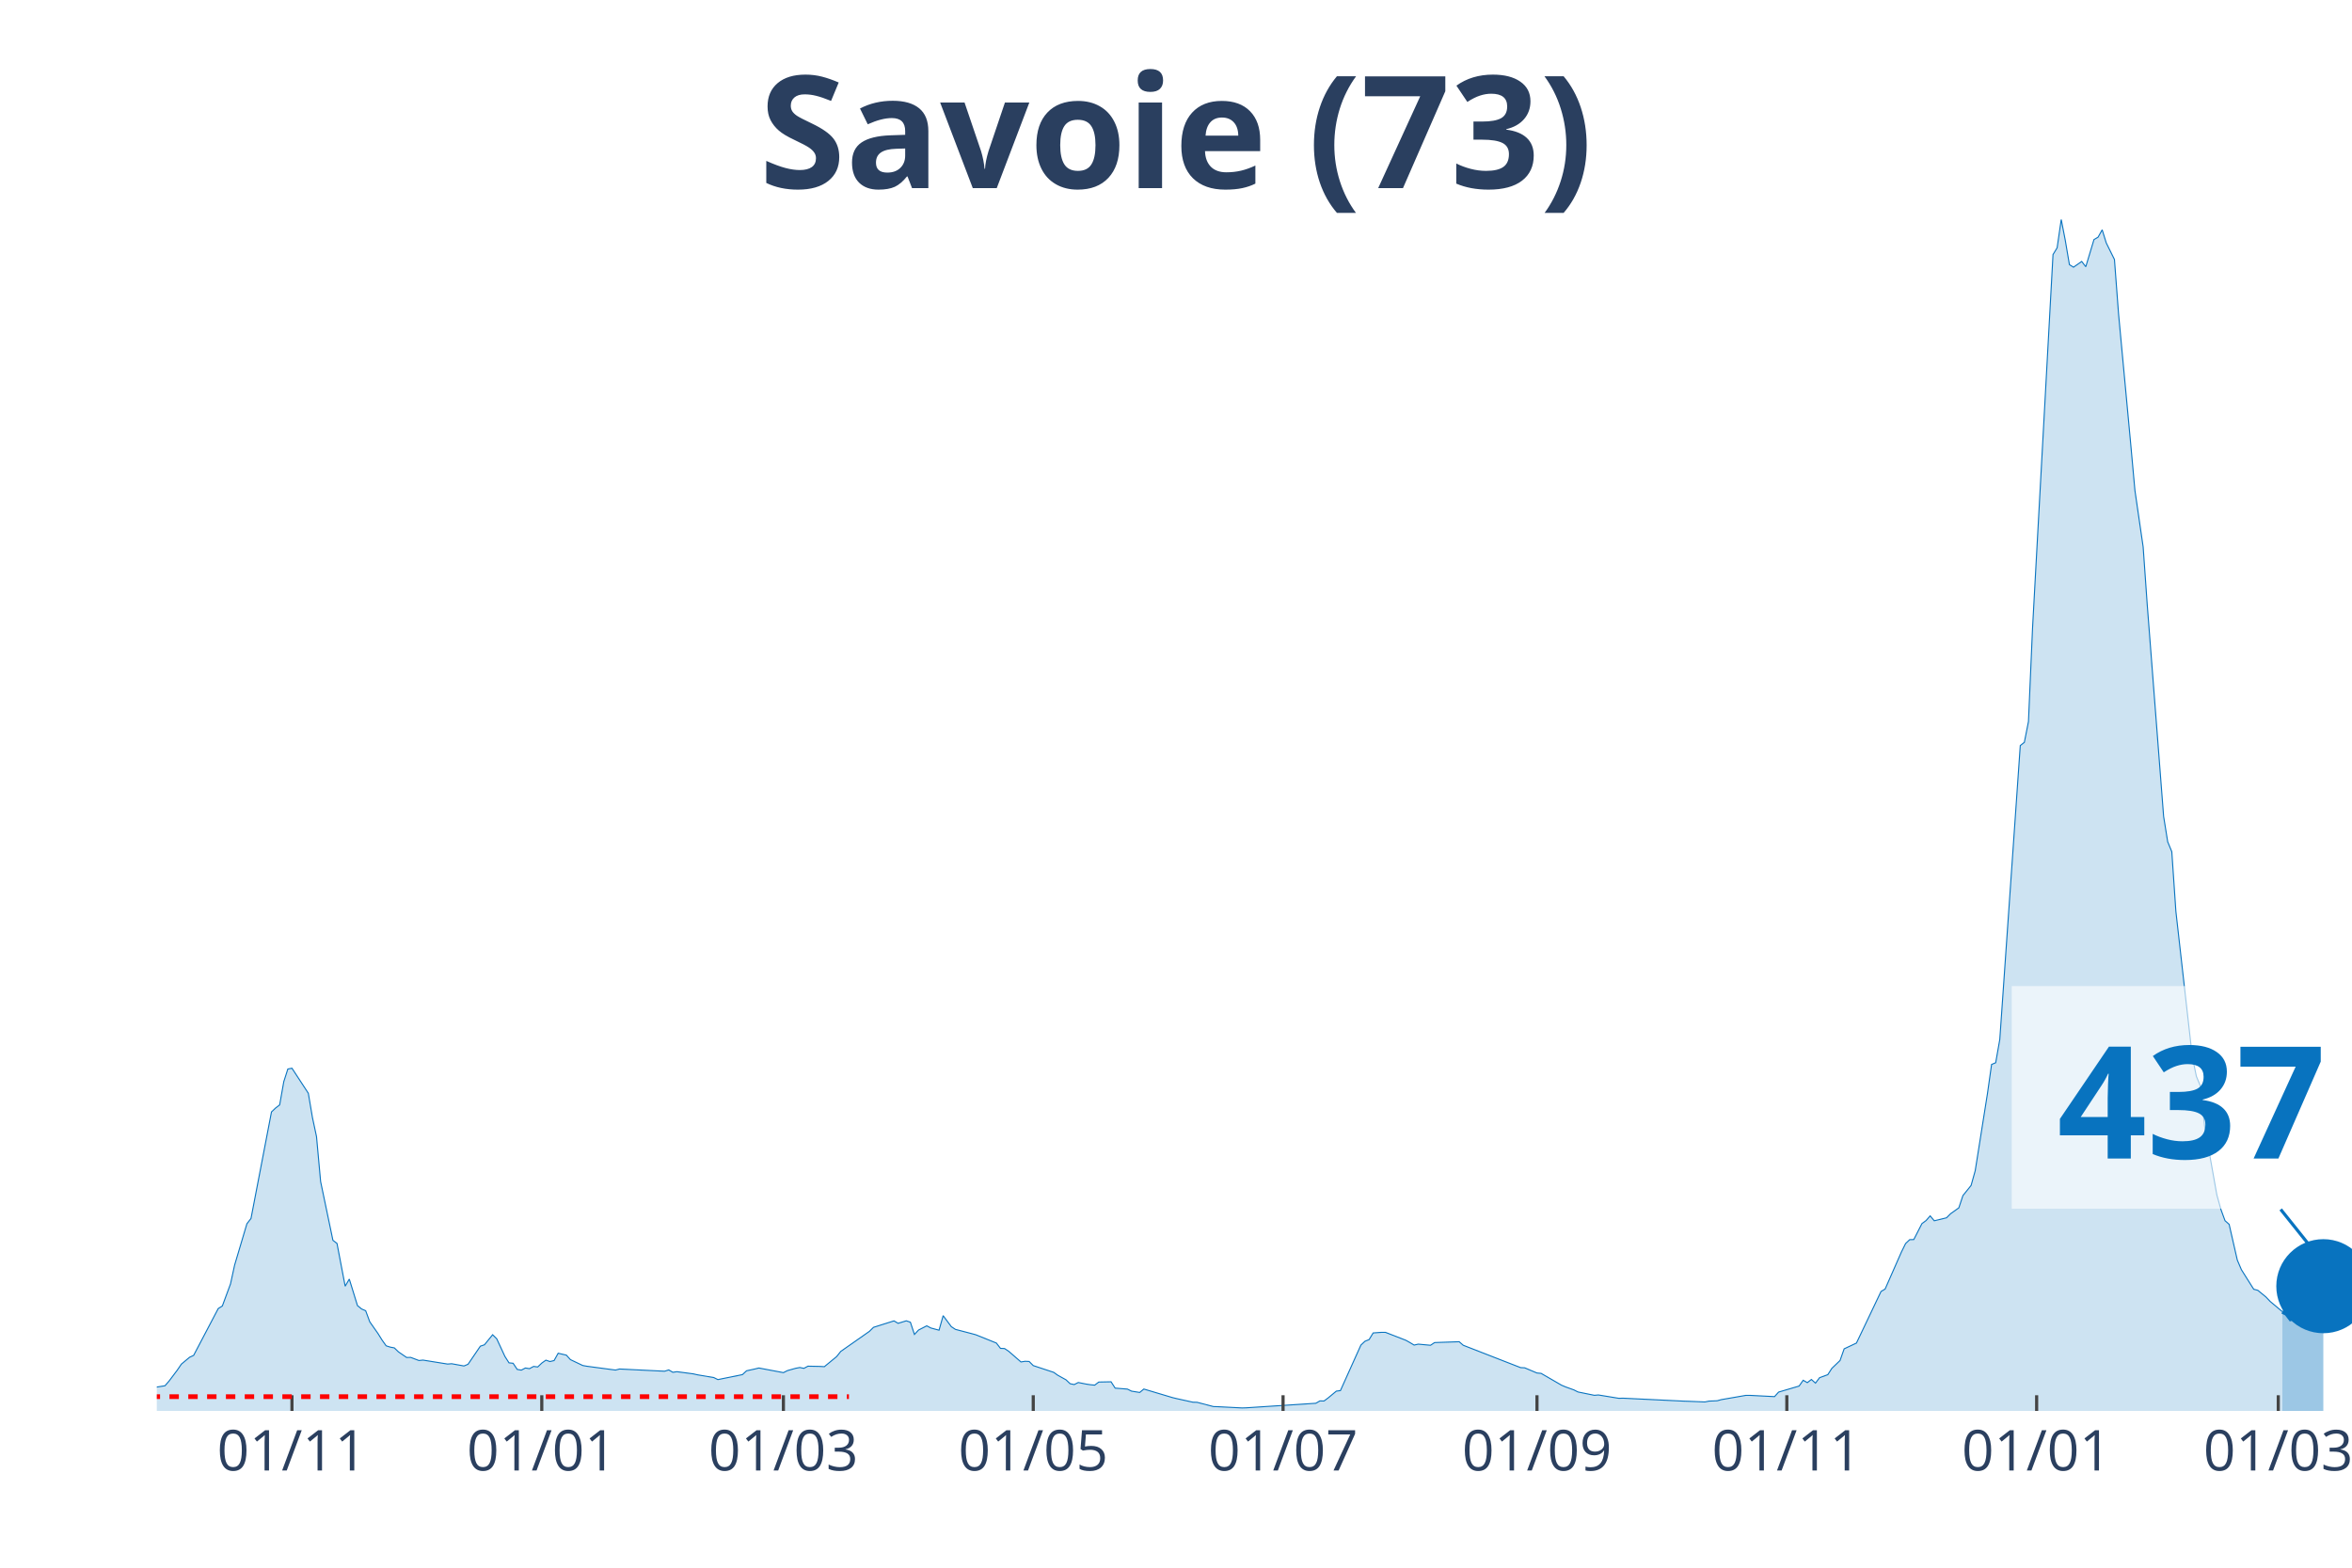
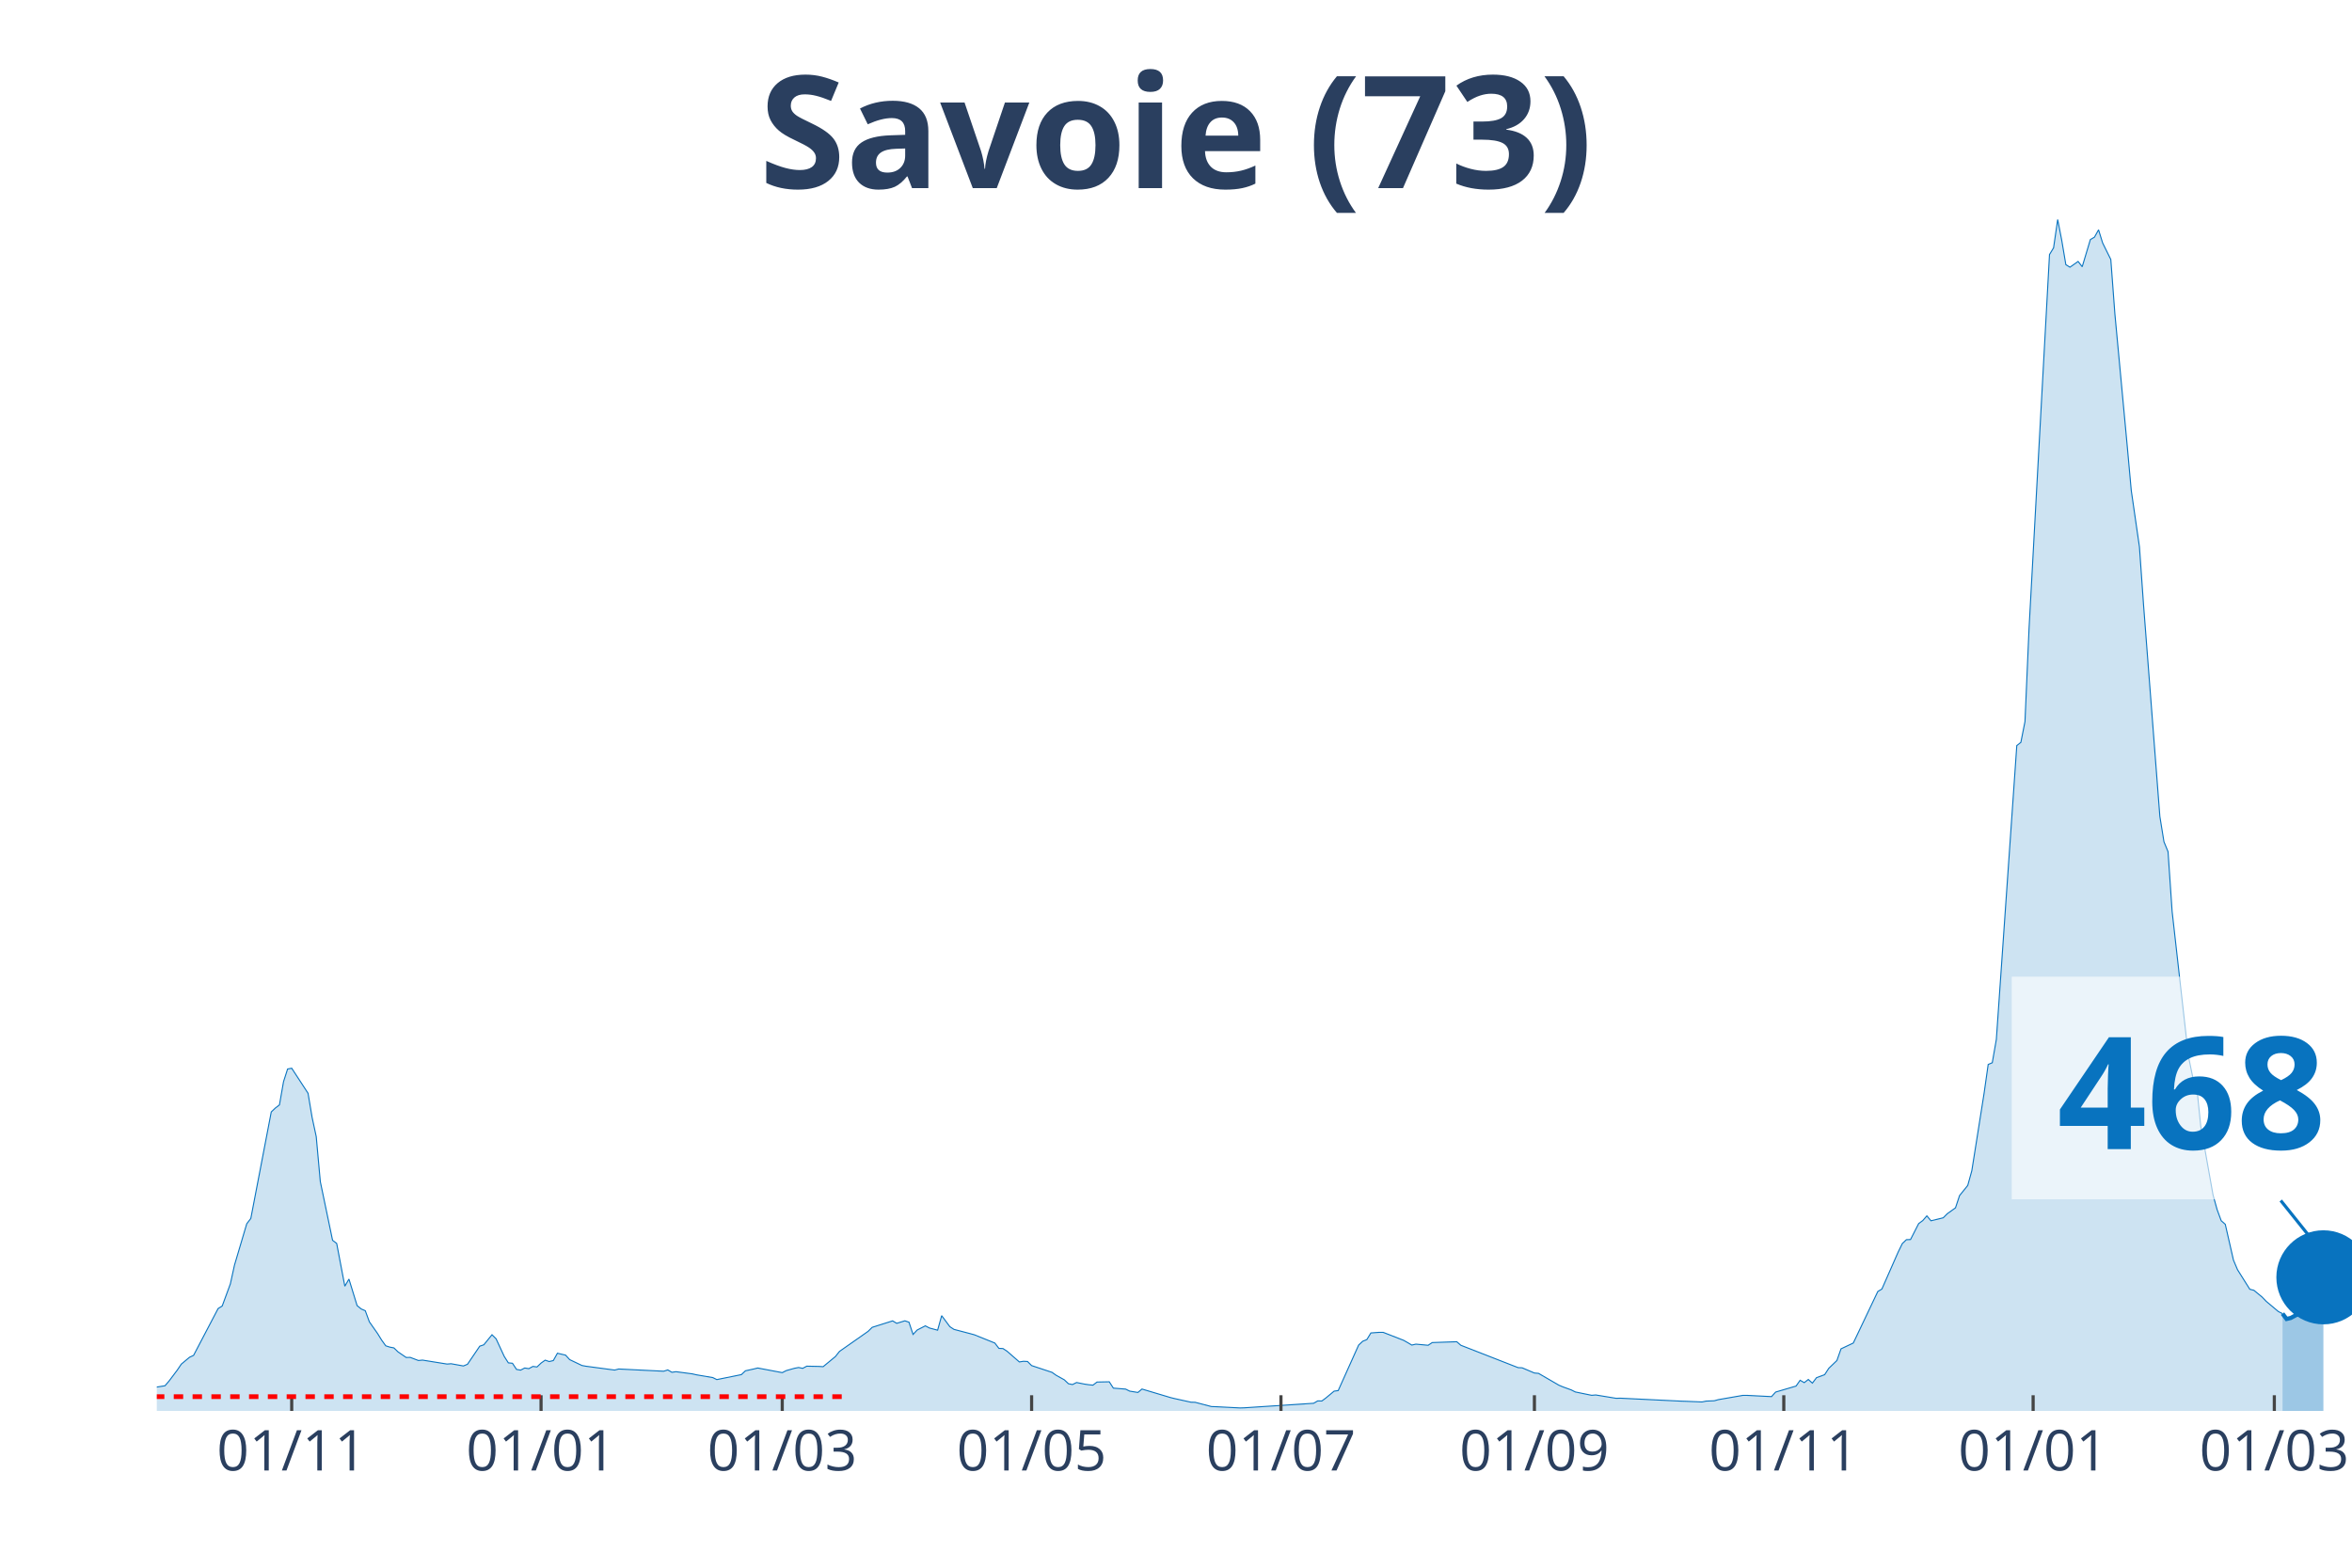
<svg xmlns="http://www.w3.org/2000/svg" class="main-svg" width="1125" height="750" style="" viewBox="0 0 750 500">
  <rect x="0" y="0" width="750" height="500" style="fill: rgb(0, 0, 0); fill-opacity: 0;" />
-   <defs id="defs-016d54">
+   <defs id="defs-fe0fa3">
    <g class="clips">
-       <clipPath id="clip016d54xyplot" class="plotclip">
+       <clipPath id="clipfe0fa3xyplot" class="plotclip">
        <rect width="700" height="380" />
      </clipPath>
-       <clipPath class="axesclip" id="clip016d54x">
+       <clipPath class="axesclip" id="clipfe0fa3x">
        <rect x="50" y="0" width="700" height="500" />
      </clipPath>
-       <clipPath class="axesclip" id="clip016d54y">
+       <clipPath class="axesclip" id="clipfe0fa3y">
        <rect x="0" y="70" width="750" height="380" />
      </clipPath>
-       <clipPath class="axesclip" id="clip016d54xy">
+       <clipPath class="axesclip" id="clipfe0fa3xy">
        <rect x="50" y="70" width="700" height="380" />
      </clipPath>
    </g>
    <g class="gradients" />
  </defs>
  <g class="bglayer">
    <rect class="bg" x="50" y="70" width="700" height="380" style="fill: rgb(0, 0, 0); fill-opacity: 0; stroke-width: 0;" />
  </g>
  <g class="layer-below">
    <g class="imagelayer" />
    <g class="shapelayer" />
  </g>
  <g class="cartesianlayer">
    <g class="subplot xy">
      <g class="layer-subplot">
        <g class="shapelayer" />
        <g class="imagelayer" />
      </g>
      <g class="gridlayer">
        <g class="x">
-           <path class="xgrid crisp" transform="translate(93.1,0)" d="M0,70v380" style="stroke: rgb(255, 255, 255); stroke-opacity: 1; stroke-width: 1px;" />
-           <path class="xgrid crisp" transform="translate(172.76,0)" d="M0,70v380" style="stroke: rgb(255, 255, 255); stroke-opacity: 1; stroke-width: 1px;" />
-           <path class="xgrid crisp" transform="translate(249.81,0)" d="M0,70v380" style="stroke: rgb(255, 255, 255); stroke-opacity: 1; stroke-width: 1px;" />
-           <path class="xgrid crisp" transform="translate(329.48,0)" d="M0,70v380" style="stroke: rgb(255, 255, 255); stroke-opacity: 1; stroke-width: 1px;" />
-           <path class="xgrid crisp" transform="translate(409.14,0)" d="M0,70v380" style="stroke: rgb(255, 255, 255); stroke-opacity: 1; stroke-width: 1px;" />
-           <path class="xgrid crisp" transform="translate(490.11,0)" d="M0,70v380" style="stroke: rgb(255, 255, 255); stroke-opacity: 1; stroke-width: 1px;" />
-           <path class="xgrid crisp" transform="translate(569.78,0)" d="M0,70v380" style="stroke: rgb(255, 255, 255); stroke-opacity: 1; stroke-width: 1px;" />
-           <path class="xgrid crisp" transform="translate(649.44,0)" d="M0,70v380" style="stroke: rgb(255, 255, 255); stroke-opacity: 1; stroke-width: 1px;" />
-           <path class="xgrid crisp" transform="translate(726.49,0)" d="M0,70v380" style="stroke: rgb(255, 255, 255); stroke-opacity: 1; stroke-width: 1px;" />
+           <path class="xgrid crisp" transform="translate(93.02,0)" d="M0,70v380" style="stroke: rgb(255, 255, 255); stroke-opacity: 1; stroke-width: 1px;" />
+           <path class="xgrid crisp" transform="translate(172.53,0)" d="M0,70v380" style="stroke: rgb(255, 255, 255); stroke-opacity: 1; stroke-width: 1px;" />
+           <path class="xgrid crisp" transform="translate(249.44,0)" d="M0,70v380" style="stroke: rgb(255, 255, 255); stroke-opacity: 1; stroke-width: 1px;" />
+           <path class="xgrid crisp" transform="translate(328.96,0)" d="M0,70v380" style="stroke: rgb(255, 255, 255); stroke-opacity: 1; stroke-width: 1px;" />
+           <path class="xgrid crisp" transform="translate(408.47,0)" d="M0,70v380" style="stroke: rgb(255, 255, 255); stroke-opacity: 1; stroke-width: 1px;" />
+           <path class="xgrid crisp" transform="translate(489.29,0)" d="M0,70v380" style="stroke: rgb(255, 255, 255); stroke-opacity: 1; stroke-width: 1px;" />
+           <path class="xgrid crisp" transform="translate(568.81,0)" d="M0,70v380" style="stroke: rgb(255, 255, 255); stroke-opacity: 1; stroke-width: 1px;" />
+           <path class="xgrid crisp" transform="translate(648.32,0)" d="M0,70v380" style="stroke: rgb(255, 255, 255); stroke-opacity: 1; stroke-width: 1px;" />
+           <path class="xgrid crisp" transform="translate(725.23,0)" d="M0,70v380" style="stroke: rgb(255, 255, 255); stroke-opacity: 1; stroke-width: 1px;" />
        </g>
        <g class="y" />
      </g>
      <g class="zerolinelayer" />
      <path class="xlines-below" />
      <path class="ylines-below" />
      <g class="overlines-below" />
      <g class="xaxislayer-below" />
      <g class="yaxislayer-below" />
      <g class="overaxes-below" />
-       <g class="plot" transform="translate(50, 70)" clip-path="url('#clip016d54xyplot')">
+       <g class="plot" transform="translate(50, 70)" clip-path="url('#clipfe0fa3xyplot')">
        <g class="scatterlayer mlayer">
-           <g class="trace scatter traceaff82f" style="stroke-miterlimit: 2;">
+           <g class="trace scatter traced134e1" style="stroke-miterlimit: 2;">
            <g class="fills">
              <g>
-                 <path class="js-fill" d="M677.8,380L-177.61,380L-177.61,379.64L-52.24,378.84L-50.93,378.63L-32.65,376.72L-31.34,377.01L-23.51,375.96L-22.2,375.27L-16.98,374.51L-15.67,374.39L-1.31,373.38L0,372.39L2.61,371.97L3.92,370.46L6.53,366.99L7.84,365.07L10.45,362.89L11.75,362.28L19.59,347.35L20.9,346.53L23.51,339.47L24.81,333.5L28.73,320.31L30.04,318.61L36.57,284.64L37.87,283.4L39.18,282.39L40.49,274.99L41.79,270.95L43.1,270.7L48.32,278.69L49.63,286.42L50.93,292.52L52.24,306.86L56.16,325.59L57.46,326.58L60.07,340.22L61.38,337.95L63.99,346.4L65.3,347.48L66.6,348.04L67.91,351.58L70.52,355.3L71.83,357.4L73.13,359.23L74.44,359.65L75.75,359.9L77.05,361.16L79.66,362.95L80.97,362.93L83.58,363.92L84.89,363.79L92.72,365.05L94.03,364.95L97.95,365.66L99.25,365.12L103.17,359.35L104.48,358.91L107.09,355.7L108.4,357L111.01,362.63L112.31,364.67L113.62,364.8L114.93,366.76L116.23,366.99L117.54,366.31L118.84,366.52L120.15,365.81L121.46,365.98L122.76,364.74L124.07,363.81L125.37,364.25L126.68,363.94L127.99,361.6L130.6,362.21L131.9,363.64L135.82,365.51L137.13,365.75L146.27,366.97L147.57,366.63L161.94,367.34L163.25,366.92L164.55,367.68L165.86,367.49L171.08,368.18L172.39,368.48L177.61,369.36L178.92,370.01L186.75,368.42L188.06,367.2L190.67,366.63L191.98,366.31L199.81,367.79L201.12,367.13L203.73,366.4L205.04,366.15L206.34,366.42L207.65,365.73L211.57,365.81L212.87,365.89L216.79,362.66L218.1,361.02L227.24,354.62L228.54,353.34L235.07,351.28L236.38,352.06L238.99,351.26L240.3,351.7L241.6,355.61L242.91,354.2L245.52,352.86L246.83,353.55L249.44,354.25L250.75,349.62L253.36,353.13L254.66,353.99L259.89,355.36L261.19,355.72L267.72,358.35L269.03,360.05L270.34,360.11L271.64,360.97L275.56,364.38L276.87,364.17L278.17,364.23L279.48,365.54L286.01,367.7L287.31,368.63L289.93,370.08L291.23,371.32L292.54,371.59L293.84,370.94L296.46,371.46L297.76,371.65L299.07,371.78L300.37,370.79L304.29,370.71L305.6,372.73L309.51,373.04L310.82,373.69L313.43,374.11L314.74,373.02L323.88,375.75L325.19,376.07L330.41,377.22L331.72,377.25L336.94,378.61L338.25,378.65L346.08,379.05L347.39,379.01L369.59,377.56L370.9,376.8L372.2,376.83L373.51,375.86L376.12,373.69L377.43,373.52L383.96,359L385.26,357.78L386.57,357.25L387.87,355.13L390.49,354.94L391.79,354.94L398.32,357.48L399.63,358.22L400.93,359L402.24,358.7L406.16,359.06L407.46,358.2L415.3,357.93L416.6,359.06L434.89,366.19L436.19,366.25L440.11,367.91L441.42,368.02L447.95,371.8L449.25,372.35L451.87,373.29L453.17,373.95L458.4,375.02L459.7,374.91L466.23,375.98L467.54,375.94L487.13,376.89L488.43,376.93L493.66,377.14L494.96,376.87L497.57,376.76L498.88,376.4L506.72,375.04L508.02,375.04L515.86,375.44L517.16,373.99L523.69,372.07L525,370.22L526.31,370.98L527.61,369.97L528.92,371.13L530.22,369.4L532.84,368.44L534.14,366.42L536.75,363.92L538.06,360.2L541.98,358.35L543.28,355.63L549.81,341.91L551.12,341.13L556.34,329.27L557.65,326.62L558.96,325.38L560.26,325.34L562.87,320.25L564.18,319.28L565.49,317.79L566.79,319.35L570.71,318.4L572.01,317.1L574.63,315.23L575.93,311.32L578.54,308.08L579.85,303.39L583.77,278.69L585.07,269.5L586.38,268.95L587.69,261.51L594.22,167.79L595.52,166.76L596.83,160.14L598.13,130.37L604.66,11.18L605.97,9.04L607.28,0L608.58,6.69L609.89,14.4L611.19,15.22L613.81,13.39L615.11,15.07L617.72,6.41L619.03,5.63L620.34,3.3L621.64,7.48L624.25,12.76L625.56,30.13L629.48,72.09L630.78,86.41L633.4,104.42L634.7,122.82L639.93,190.39L641.23,198.48L642.54,201.64L643.84,220.68L649.07,266.98L650.37,273.28L651.68,276.42L652.99,289.16L656.9,311.08L658.21,315.77L659.51,319.33L660.82,320.48L663.43,331.9L664.74,334.97L668.66,341.19L669.96,341.53L672.57,343.67L673.88,345.06L677.8,348.34" style="fill: rgb(8, 115, 191); fill-opacity: 0.2; stroke-width: 0;" />
+                 <path class="js-fill" d="M677.84,380L-177.28,380L-177.28,379.64L-52.14,378.84L-50.84,378.63L-32.59,376.72L-31.28,377.01L-23.46,375.96L-22.16,375.27L-16.95,374.51L-15.64,374.39L-1.3,373.38L0,372.39L2.61,371.97L3.91,370.46L6.52,366.99L7.82,365.07L10.43,362.89L11.73,362.28L19.55,347.35L20.86,346.53L23.46,339.47L24.77,333.5L28.68,320.31L29.98,318.61L36.5,284.64L37.8,283.4L39.11,282.39L40.41,274.99L41.71,270.95L43.02,270.7L48.23,278.69L49.53,286.42L50.84,292.52L52.14,306.86L56.05,325.59L57.36,326.58L59.96,340.22L61.27,337.95L63.87,346.4L65.18,347.48L66.48,348.04L67.78,351.58L70.39,355.3L71.69,357.4L73,359.23L74.3,359.65L75.61,359.9L76.91,361.16L79.52,362.95L80.82,362.93L83.43,363.92L84.73,363.79L92.55,365.05L93.85,364.95L97.77,365.66L99.07,365.12L102.98,359.35L104.28,358.91L106.89,355.7L108.19,357L110.8,362.63L112.1,364.67L113.41,364.8L114.71,366.76L116.01,366.99L117.32,366.31L118.62,366.52L119.93,365.81L121.23,365.98L122.53,364.74L123.84,363.81L125.14,364.25L126.44,363.94L127.75,361.6L130.35,362.21L131.66,363.64L135.57,365.51L136.87,365.75L146,366.97L147.3,366.63L161.64,367.34L162.94,366.92L164.25,367.68L165.55,367.49L170.76,368.18L172.07,368.48L177.28,369.36L178.58,370.01L186.41,368.42L187.71,367.2L190.32,366.63L191.62,366.31L199.44,367.79L200.74,367.13L203.35,366.4L204.66,366.15L205.96,366.42L207.26,365.73L211.17,365.81L212.48,365.89L216.39,362.66L217.69,361.02L226.82,354.62L228.12,353.34L234.64,351.28L235.94,352.06L238.55,351.26L239.85,351.7L241.15,355.61L242.46,354.2L245.07,352.86L246.37,353.55L248.98,354.25L250.28,349.62L252.89,353.13L254.19,353.99L259.4,355.36L260.71,355.72L267.23,358.35L268.53,360.05L269.83,360.11L271.14,360.97L275.05,364.38L276.35,364.17L277.65,364.23L278.96,365.54L285.47,367.7L286.78,368.63L289.39,370.08L290.69,371.32L291.99,371.59L293.3,370.94L295.9,371.46L297.21,371.65L298.51,371.78L299.81,370.79L303.72,370.71L305.03,372.73L308.94,373.04L310.24,373.69L312.85,374.11L314.15,373.02L323.28,375.75L324.58,376.07L329.8,377.22L331.1,377.25L336.31,378.61L337.62,378.65L345.44,379.05L346.74,379.01L368.9,377.56L370.2,376.8L371.51,376.83L372.81,375.86L375.42,373.69L376.72,373.52L383.24,359L384.54,357.78L385.85,357.25L387.15,355.13L389.76,354.94L391.06,354.94L397.58,357.48L398.88,358.22L400.19,359L401.49,358.7L405.4,359.06L406.7,358.2L414.53,357.93L415.83,359.06L434.08,366.19L435.38,366.25L439.29,367.91L440.6,368.02L447.11,371.8L448.42,372.35L451.02,373.29L452.33,373.95L457.54,375.02L458.85,374.91L465.36,375.98L466.67,375.94L486.22,376.89L487.52,376.93L492.74,377.14L494.04,376.87L496.65,376.76L497.95,376.4L505.77,375.04L507.08,375.04L514.9,375.44L516.2,373.99L522.72,372.07L524.02,370.22L525.33,370.98L526.63,369.97L527.93,371.13L529.24,369.4L531.84,368.44L533.15,366.42L535.75,363.92L537.06,360.2L540.97,358.35L542.27,355.63L548.79,341.91L550.09,341.13L555.31,329.27L556.61,326.62L557.91,325.38L559.22,325.34L561.82,320.25L563.13,319.28L564.43,317.79L565.74,319.35L569.65,318.4L570.95,317.1L573.56,315.23L574.86,311.32L577.47,308.08L578.77,303.39L582.68,278.69L583.99,269.5L585.29,268.95L586.59,261.51L593.11,167.79L594.41,166.76L595.72,160.14L597.02,130.37L603.54,11.18L604.84,9.04L606.15,0L607.45,6.69L608.75,14.4L610.06,15.22L612.66,13.39L613.97,15.07L616.57,6.41L617.88,5.63L619.18,3.3L620.48,7.48L623.09,12.76L624.39,30.13L628.31,72.09L629.61,86.41L632.22,104.42L633.52,122.82L638.73,190.39L640.04,198.48L641.34,201.64L642.64,220.68L647.86,266.98L649.16,273.28L650.47,276.42L651.77,289.16L655.68,311.08L656.98,315.77L658.29,319.33L659.59,320.48L662.2,331.9L663.5,334.97L667.41,341.19L668.72,341.53L671.32,343.67L672.63,345.04L676.54,348.32L677.84,348.97" style="fill: rgb(8, 115, 191); fill-opacity: 0.2; stroke-width: 0;" />
              </g>
            </g>
            <g class="errorbars" />
            <g class="lines">
-               <path class="js-line" d="M-177.61,379.64L-52.24,378.84L-50.93,378.63L-32.65,376.72L-31.34,377.01L-23.51,375.96L-22.2,375.27L-16.98,374.51L-15.67,374.39L-1.31,373.38L0,372.39L2.61,371.97L3.92,370.46L6.53,366.99L7.84,365.07L10.45,362.89L11.75,362.28L19.59,347.35L20.9,346.53L23.51,339.47L24.81,333.5L28.73,320.31L30.04,318.61L36.57,284.64L37.87,283.4L39.18,282.39L40.49,274.99L41.79,270.95L43.1,270.7L48.32,278.69L49.63,286.42L50.93,292.52L52.24,306.86L56.16,325.59L57.46,326.58L60.07,340.22L61.38,337.95L63.99,346.4L65.3,347.48L66.6,348.04L67.91,351.58L70.52,355.3L71.83,357.4L73.13,359.23L74.44,359.65L75.75,359.9L77.05,361.16L79.66,362.95L80.97,362.93L83.58,363.92L84.89,363.79L92.72,365.05L94.03,364.95L97.95,365.66L99.25,365.12L103.17,359.35L104.48,358.91L107.09,355.7L108.4,357L111.01,362.63L112.31,364.67L113.62,364.8L114.93,366.76L116.23,366.99L117.54,366.31L118.84,366.52L120.15,365.81L121.46,365.98L122.76,364.74L124.07,363.81L125.37,364.25L126.68,363.94L127.99,361.6L130.6,362.21L131.9,363.64L135.82,365.51L137.13,365.75L146.27,366.97L147.57,366.63L161.94,367.34L163.25,366.92L164.55,367.68L165.86,367.49L171.08,368.18L172.39,368.48L177.61,369.36L178.92,370.01L186.75,368.42L188.06,367.2L190.67,366.63L191.98,366.31L199.81,367.79L201.12,367.13L203.73,366.4L205.04,366.15L206.34,366.42L207.65,365.73L211.57,365.81L212.87,365.89L216.79,362.66L218.1,361.02L227.24,354.62L228.54,353.34L235.07,351.28L236.38,352.06L238.99,351.26L240.3,351.7L241.6,355.61L242.91,354.2L245.52,352.86L246.83,353.55L249.44,354.25L250.75,349.62L253.36,353.13L254.66,353.99L259.89,355.36L261.19,355.72L267.72,358.35L269.03,360.05L270.34,360.11L271.64,360.97L275.56,364.38L276.87,364.17L278.17,364.23L279.48,365.54L286.01,367.7L287.31,368.63L289.93,370.08L291.23,371.32L292.54,371.59L293.84,370.94L296.46,371.46L297.76,371.65L299.07,371.78L300.37,370.79L304.29,370.71L305.6,372.73L309.51,373.04L310.82,373.69L313.43,374.11L314.74,373.02L323.88,375.75L325.19,376.07L330.41,377.22L331.72,377.25L336.94,378.61L338.25,378.65L346.08,379.05L347.39,379.01L369.59,377.56L370.9,376.8L372.2,376.83L373.51,375.86L376.12,373.69L377.43,373.52L383.96,359L385.26,357.78L386.57,357.25L387.87,355.13L390.49,354.94L391.79,354.94L398.32,357.48L399.63,358.22L400.93,359L402.24,358.7L406.16,359.06L407.46,358.2L415.3,357.93L416.6,359.06L434.89,366.19L436.19,366.25L440.11,367.91L441.42,368.02L447.95,371.8L449.25,372.35L451.87,373.29L453.17,373.95L458.4,375.02L459.7,374.91L466.23,375.98L467.54,375.94L487.13,376.89L488.43,376.93L493.66,377.14L494.96,376.87L497.57,376.76L498.88,376.4L506.72,375.04L508.02,375.04L515.86,375.44L517.16,373.99L523.69,372.07L525,370.22L526.31,370.98L527.61,369.97L528.92,371.13L530.22,369.4L532.84,368.44L534.14,366.42L536.75,363.92L538.06,360.2L541.98,358.35L543.28,355.63L549.81,341.91L551.12,341.13L556.34,329.27L557.65,326.62L558.96,325.38L560.26,325.34L562.87,320.25L564.18,319.28L565.49,317.79L566.79,319.35L570.71,318.4L572.01,317.1L574.63,315.23L575.93,311.32L578.54,308.08L579.85,303.39L583.77,278.69L585.07,269.5L586.38,268.95L587.69,261.51L594.22,167.79L595.52,166.76L596.83,160.14L598.13,130.37L604.66,11.18L605.97,9.04L607.28,0L608.58,6.69L609.89,14.4L611.19,15.22L613.81,13.39L615.11,15.07L617.72,6.41L619.03,5.63L620.34,3.3L621.64,7.48L624.25,12.76L625.56,30.13L629.48,72.09L630.78,86.41L633.4,104.42L634.7,122.82L639.93,190.39L641.23,198.48L642.54,201.64L643.84,220.68L649.07,266.98L650.37,273.28L651.68,276.42L652.99,289.16L656.9,311.08L658.21,315.77L659.51,319.33L660.82,320.48L663.43,331.9L664.74,334.97L668.66,341.19L669.96,341.53L672.57,343.67L673.88,345.06L677.8,348.34" style="vector-effect: non-scaling-stroke; fill: none; stroke: rgb(8, 115, 191); stroke-opacity: 1; stroke-width: 0.5px; opacity: 1;" />
+               <path class="js-line" d="M-177.28,379.64L-52.14,378.84L-50.84,378.63L-32.59,376.72L-31.28,377.01L-23.46,375.96L-22.16,375.27L-16.95,374.51L-15.64,374.39L-1.3,373.38L0,372.39L2.61,371.97L3.91,370.46L6.52,366.99L7.82,365.07L10.43,362.89L11.73,362.28L19.55,347.35L20.86,346.53L23.46,339.47L24.77,333.5L28.68,320.31L29.98,318.61L36.5,284.64L37.8,283.4L39.11,282.39L40.41,274.99L41.71,270.95L43.02,270.7L48.23,278.69L49.53,286.42L50.84,292.52L52.14,306.86L56.05,325.59L57.36,326.58L59.96,340.22L61.27,337.95L63.87,346.4L65.18,347.48L66.48,348.04L67.78,351.58L70.39,355.3L71.69,357.4L73,359.23L74.3,359.65L75.61,359.9L76.91,361.16L79.52,362.95L80.82,362.93L83.43,363.92L84.73,363.79L92.55,365.05L93.85,364.95L97.77,365.66L99.07,365.12L102.98,359.35L104.28,358.91L106.89,355.7L108.19,357L110.8,362.63L112.1,364.67L113.41,364.8L114.71,366.76L116.01,366.99L117.32,366.31L118.62,366.52L119.93,365.81L121.23,365.98L122.53,364.74L123.84,363.81L125.14,364.25L126.44,363.94L127.75,361.6L130.35,362.21L131.66,363.64L135.57,365.51L136.87,365.75L146,366.97L147.3,366.63L161.64,367.34L162.94,366.92L164.25,367.68L165.55,367.49L170.76,368.18L172.07,368.48L177.28,369.36L178.58,370.01L186.41,368.42L187.71,367.2L190.32,366.63L191.62,366.31L199.44,367.79L200.74,367.13L203.35,366.4L204.66,366.15L205.96,366.42L207.26,365.73L211.17,365.81L212.48,365.89L216.39,362.66L217.69,361.02L226.82,354.62L228.12,353.34L234.64,351.28L235.94,352.06L238.55,351.26L239.85,351.7L241.15,355.61L242.46,354.2L245.07,352.86L246.37,353.55L248.98,354.25L250.28,349.62L252.89,353.13L254.19,353.99L259.4,355.36L260.71,355.72L267.23,358.35L268.53,360.05L269.83,360.11L271.14,360.97L275.05,364.38L276.35,364.17L277.65,364.23L278.96,365.54L285.47,367.7L286.78,368.63L289.39,370.08L290.69,371.32L291.99,371.59L293.3,370.94L295.9,371.46L297.21,371.65L298.51,371.78L299.81,370.79L303.72,370.71L305.03,372.73L308.94,373.04L310.24,373.69L312.85,374.11L314.15,373.02L323.28,375.75L324.58,376.07L329.8,377.22L331.1,377.25L336.31,378.61L337.62,378.65L345.44,379.05L346.74,379.01L368.9,377.56L370.2,376.8L371.51,376.83L372.81,375.86L375.42,373.69L376.72,373.52L383.24,359L384.54,357.78L385.85,357.25L387.15,355.13L389.76,354.94L391.06,354.94L397.58,357.48L398.88,358.22L400.19,359L401.49,358.7L405.4,359.06L406.7,358.2L414.53,357.93L415.83,359.06L434.08,366.19L435.38,366.25L439.29,367.91L440.6,368.02L447.11,371.8L448.42,372.35L451.02,373.29L452.33,373.95L457.54,375.02L458.85,374.91L465.36,375.98L466.67,375.94L486.22,376.89L487.52,376.93L492.74,377.14L494.04,376.87L496.65,376.76L497.95,376.4L505.77,375.04L507.08,375.04L514.9,375.44L516.2,373.99L522.72,372.07L524.02,370.22L525.33,370.98L526.63,369.97L527.93,371.13L529.24,369.4L531.84,368.44L533.15,366.42L535.75,363.92L537.06,360.2L540.97,358.35L542.27,355.63L548.79,341.91L550.09,341.13L555.31,329.27L556.61,326.62L557.91,325.38L559.22,325.34L561.82,320.25L563.13,319.28L564.43,317.79L565.74,319.35L569.65,318.4L570.95,317.1L573.56,315.23L574.86,311.32L577.47,308.08L578.77,303.39L582.68,278.69L583.99,269.5L585.29,268.95L586.59,261.51L593.11,167.79L594.41,166.76L595.72,160.14L597.02,130.37L603.54,11.18L604.84,9.04L606.15,0L607.45,6.69L608.75,14.4L610.06,15.22L612.66,13.39L613.97,15.07L616.57,6.41L617.88,5.63L619.18,3.3L620.48,7.48L623.09,12.76L624.39,30.13L628.31,72.09L629.61,86.41L632.22,104.42L633.52,122.82L638.73,190.39L640.04,198.48L641.34,201.64L642.64,220.68L647.86,266.98L649.16,273.28L650.47,276.42L651.77,289.16L655.68,311.08L656.98,315.77L658.29,319.33L659.59,320.48L662.2,331.9L663.5,334.97L667.41,341.19L668.72,341.53L671.32,343.67L672.63,345.04L676.54,348.32L677.84,348.97" style="vector-effect: non-scaling-stroke; fill: none; stroke: rgb(8, 115, 191); stroke-opacity: 1; stroke-width: 0.5px; opacity: 1;" />
            </g>
            <g class="points" />
            <g class="text" />
          </g>
-           <g class="trace scatter trace2de7a4" style="stroke-miterlimit: 2;">
+           <g class="trace scatter tracee1f614" style="stroke-miterlimit: 2;">
            <g class="fills">
              <g>
-                 <path class="js-fill" d="M690.86,380L677.8,380L677.8,348.34L679.1,348.99L680.41,350.69L684.33,349.49L685.63,348.67L688.25,346.72L689.55,342.43L690.86,340.22" style="fill: rgb(8, 115, 191); fill-opacity: 0.4; stroke-width: 0;" />
+                 <path class="js-fill" d="M690.88,380L677.84,380L677.84,348.97L679.14,350.67L680.45,350.36L685.66,347.6L686.96,346.68L689.57,340.16L690.88,337.39" style="fill: rgb(8, 115, 191); fill-opacity: 0.4; stroke-width: 0;" />
              </g>
            </g>
            <g class="errorbars" />
            <g class="lines">
-               <path class="js-line" d="M677.8,348.34L679.1,348.99L680.41,350.69L684.33,349.49L685.63,348.67L688.25,346.72L689.55,342.43L690.86,340.22" style="vector-effect: non-scaling-stroke; fill: none; stroke: rgb(8, 115, 191); stroke-opacity: 1; stroke-width: 2px; opacity: 1;" />
+               <path class="js-line" d="M677.84,348.97L679.14,350.67L680.45,350.36L685.66,347.6L686.96,346.68L689.57,340.16L690.88,337.39" style="vector-effect: non-scaling-stroke; fill: none; stroke: rgb(8, 115, 191); stroke-opacity: 1; stroke-width: 2px; opacity: 1;" />
            </g>
            <g class="points" />
            <g class="text" />
          </g>
-           <g class="trace scatter trace8b2895" style="stroke-miterlimit: 2; opacity: 1;">
+           <g class="trace scatter trace83446f" style="stroke-miterlimit: 2; opacity: 1;">
            <g class="fills" />
            <g class="errorbars" />
            <g class="lines" />
            <g class="points">
-               <path class="point" transform="translate(690.86,340.22)" d="M15,0A15,15 0 1,1 0,-15A15,15 0 0,1 15,0Z" style="opacity: 1; stroke-width: 0px; fill: rgb(8, 115, 191); fill-opacity: 1;" />
+               <path class="point" transform="translate(690.88,337.39)" d="M15,0A15,15 0 1,1 0,-15A15,15 0 0,1 15,0Z" style="opacity: 1; stroke-width: 0px; fill: rgb(8, 115, 191); fill-opacity: 1;" />
            </g>
            <g class="text" />
          </g>
        </g>
      </g>
      <g class="overplot" />
      <path class="xlines-above crisp" style="fill: none; stroke-width: 1px; stroke: rgb(0, 0, 0); stroke-opacity: 0;" d="" />
      <path class="ylines-above crisp" style="fill: none;" d="M0,0" />
      <g class="overlines-above" />
      <g class="xaxislayer-above">
-         <path class="xtick ticks crisp" d="M0,450v-5" transform="translate(93.1,0)" style="stroke: rgb(68, 68, 68); stroke-opacity: 1; stroke-width: 1px;" />
-         <path class="xtick ticks crisp" d="M0,450v-5" transform="translate(172.76,0)" style="stroke: rgb(68, 68, 68); stroke-opacity: 1; stroke-width: 1px;" />
-         <path class="xtick ticks crisp" d="M0,450v-5" transform="translate(249.81,0)" style="stroke: rgb(68, 68, 68); stroke-opacity: 1; stroke-width: 1px;" />
-         <path class="xtick ticks crisp" d="M0,450v-5" transform="translate(329.48,0)" style="stroke: rgb(68, 68, 68); stroke-opacity: 1; stroke-width: 1px;" />
-         <path class="xtick ticks crisp" d="M0,450v-5" transform="translate(409.14,0)" style="stroke: rgb(68, 68, 68); stroke-opacity: 1; stroke-width: 1px;" />
-         <path class="xtick ticks crisp" d="M0,450v-5" transform="translate(490.11,0)" style="stroke: rgb(68, 68, 68); stroke-opacity: 1; stroke-width: 1px;" />
-         <path class="xtick ticks crisp" d="M0,450v-5" transform="translate(569.78,0)" style="stroke: rgb(68, 68, 68); stroke-opacity: 1; stroke-width: 1px;" />
-         <path class="xtick ticks crisp" d="M0,450v-5" transform="translate(649.44,0)" style="stroke: rgb(68, 68, 68); stroke-opacity: 1; stroke-width: 1px;" />
-         <path class="xtick ticks crisp" d="M0,450v-5" transform="translate(726.49,0)" style="stroke: rgb(68, 68, 68); stroke-opacity: 1; stroke-width: 1px;" />
+         <path class="xtick ticks crisp" d="M0,450v-5" transform="translate(93.02,0)" style="stroke: rgb(68, 68, 68); stroke-opacity: 1; stroke-width: 1px;" />
+         <path class="xtick ticks crisp" d="M0,450v-5" transform="translate(172.53,0)" style="stroke: rgb(68, 68, 68); stroke-opacity: 1; stroke-width: 1px;" />
+         <path class="xtick ticks crisp" d="M0,450v-5" transform="translate(249.44,0)" style="stroke: rgb(68, 68, 68); stroke-opacity: 1; stroke-width: 1px;" />
+         <path class="xtick ticks crisp" d="M0,450v-5" transform="translate(328.96,0)" style="stroke: rgb(68, 68, 68); stroke-opacity: 1; stroke-width: 1px;" />
+         <path class="xtick ticks crisp" d="M0,450v-5" transform="translate(408.47,0)" style="stroke: rgb(68, 68, 68); stroke-opacity: 1; stroke-width: 1px;" />
+         <path class="xtick ticks crisp" d="M0,450v-5" transform="translate(489.29,0)" style="stroke: rgb(68, 68, 68); stroke-opacity: 1; stroke-width: 1px;" />
+         <path class="xtick ticks crisp" d="M0,450v-5" transform="translate(568.81,0)" style="stroke: rgb(68, 68, 68); stroke-opacity: 1; stroke-width: 1px;" />
+         <path class="xtick ticks crisp" d="M0,450v-5" transform="translate(648.32,0)" style="stroke: rgb(68, 68, 68); stroke-opacity: 1; stroke-width: 1px;" />
+         <path class="xtick ticks crisp" d="M0,450v-5" transform="translate(725.23,0)" style="stroke: rgb(68, 68, 68); stroke-opacity: 1; stroke-width: 1px;" />
        <g class="xtick">
-           <text text-anchor="middle" x="0" y="469" transform="translate(93.1,0)" style="font-family: 'Open Sans', verdana, arial, sans-serif; font-size: 18px; fill: rgb(42, 63, 95); fill-opacity: 1; white-space: pre;">01/11</text>
+           <text text-anchor="middle" x="0" y="469" transform="translate(93.02,0)" style="font-family: 'Open Sans', verdana, arial, sans-serif; font-size: 18px; fill: rgb(42, 63, 95); fill-opacity: 1; white-space: pre;">01/11</text>
        </g>
        <g class="xtick">
-           <text text-anchor="middle" x="0" y="469" transform="translate(172.76,0)" style="font-family: 'Open Sans', verdana, arial, sans-serif; font-size: 18px; fill: rgb(42, 63, 95); fill-opacity: 1; white-space: pre;">01/01</text>
+           <text text-anchor="middle" x="0" y="469" transform="translate(172.53,0)" style="font-family: 'Open Sans', verdana, arial, sans-serif; font-size: 18px; fill: rgb(42, 63, 95); fill-opacity: 1; white-space: pre;">01/01</text>
        </g>
        <g class="xtick">
-           <text text-anchor="middle" x="0" y="469" transform="translate(249.81,0)" style="font-family: 'Open Sans', verdana, arial, sans-serif; font-size: 18px; fill: rgb(42, 63, 95); fill-opacity: 1; white-space: pre;">01/03</text>
+           <text text-anchor="middle" x="0" y="469" transform="translate(249.44,0)" style="font-family: 'Open Sans', verdana, arial, sans-serif; font-size: 18px; fill: rgb(42, 63, 95); fill-opacity: 1; white-space: pre;">01/03</text>
        </g>
        <g class="xtick">
-           <text text-anchor="middle" x="0" y="469" transform="translate(329.48,0)" style="font-family: 'Open Sans', verdana, arial, sans-serif; font-size: 18px; fill: rgb(42, 63, 95); fill-opacity: 1; white-space: pre;">01/05</text>
+           <text text-anchor="middle" x="0" y="469" transform="translate(328.96,0)" style="font-family: 'Open Sans', verdana, arial, sans-serif; font-size: 18px; fill: rgb(42, 63, 95); fill-opacity: 1; white-space: pre;">01/05</text>
        </g>
        <g class="xtick">
-           <text text-anchor="middle" x="0" y="469" transform="translate(409.14,0)" style="font-family: 'Open Sans', verdana, arial, sans-serif; font-size: 18px; fill: rgb(42, 63, 95); fill-opacity: 1; white-space: pre;">01/07</text>
+           <text text-anchor="middle" x="0" y="469" transform="translate(408.47,0)" style="font-family: 'Open Sans', verdana, arial, sans-serif; font-size: 18px; fill: rgb(42, 63, 95); fill-opacity: 1; white-space: pre;">01/07</text>
        </g>
        <g class="xtick">
-           <text text-anchor="middle" x="0" y="469" transform="translate(490.11,0)" style="font-family: 'Open Sans', verdana, arial, sans-serif; font-size: 18px; fill: rgb(42, 63, 95); fill-opacity: 1; white-space: pre;">01/09</text>
+           <text text-anchor="middle" x="0" y="469" transform="translate(489.29,0)" style="font-family: 'Open Sans', verdana, arial, sans-serif; font-size: 18px; fill: rgb(42, 63, 95); fill-opacity: 1; white-space: pre;">01/09</text>
        </g>
        <g class="xtick">
-           <text text-anchor="middle" x="0" y="469" transform="translate(569.78,0)" style="font-family: 'Open Sans', verdana, arial, sans-serif; font-size: 18px; fill: rgb(42, 63, 95); fill-opacity: 1; white-space: pre;">01/11</text>
+           <text text-anchor="middle" x="0" y="469" transform="translate(568.81,0)" style="font-family: 'Open Sans', verdana, arial, sans-serif; font-size: 18px; fill: rgb(42, 63, 95); fill-opacity: 1; white-space: pre;">01/11</text>
        </g>
        <g class="xtick">
-           <text text-anchor="middle" x="0" y="469" transform="translate(649.44,0)" style="font-family: 'Open Sans', verdana, arial, sans-serif; font-size: 18px; fill: rgb(42, 63, 95); fill-opacity: 1; white-space: pre;">01/01</text>
+           <text text-anchor="middle" x="0" y="469" transform="translate(648.32,0)" style="font-family: 'Open Sans', verdana, arial, sans-serif; font-size: 18px; fill: rgb(42, 63, 95); fill-opacity: 1; white-space: pre;">01/01</text>
        </g>
        <g class="xtick">
-           <text text-anchor="middle" x="0" y="469" transform="translate(726.49,0)" style="font-family: 'Open Sans', verdana, arial, sans-serif; font-size: 18px; fill: rgb(42, 63, 95); fill-opacity: 1; white-space: pre;">01/03</text>
+           <text text-anchor="middle" x="0" y="469" transform="translate(725.23,0)" style="font-family: 'Open Sans', verdana, arial, sans-serif; font-size: 18px; fill: rgb(42, 63, 95); fill-opacity: 1; white-space: pre;">01/03</text>
        </g>
      </g>
      <g class="yaxislayer-above" />
      <g class="overaxes-above" />
    </g>
  </g>
  <g class="polarlayer" />
  <g class="ternarylayer" />
  <g class="geolayer" />
  <g class="funnelarealayer" />
  <g class="pielayer" />
  <g class="treemaplayer" />
  <g class="sunburstlayer" />
  <g class="glimages" />
-   <defs id="topdefs-016d54">
+   <defs id="topdefs-fe0fa3">
    <g class="clips" />
  </defs>
  <g class="layer-above">
    <g class="imagelayer" />
    <g class="shapelayer">
-       <path data-index="0" fill-rule="evenodd" d="M-683.96,445.45L270.71,445.45" clip-path="url('#clip016d54xy')" style="opacity: 1; stroke: rgb(255, 0, 0); stroke-opacity: 1; fill: rgb(0, 0, 0); fill-opacity: 0; stroke-dasharray: 3px, 3px; stroke-width: 1.5px;" />
+       <path data-index="0" fill-rule="evenodd" d="M-682.59,445.45L270.3,445.45" clip-path="url('#clipfe0fa3xy')" style="opacity: 1; stroke: rgb(255, 0, 0); stroke-opacity: 1; fill: rgb(0, 0, 0); fill-opacity: 0; stroke-dasharray: 3px, 3px; stroke-width: 1.5px;" />
    </g>
  </g>
  <g class="infolayer">
    <g class="g-gtitle">
      <text class="gtitle" x="375" y="25" text-anchor="middle" dy="0.7em" style="font-family: 'Open Sans', verdana, arial, sans-serif; font-size: 50px; fill: rgb(42, 63, 95); opacity: 1; font-weight: normal; white-space: pre;">
        <tspan style="font-weight:bold">Savoie (73)</tspan>
      </text>
    </g>
    <g class="g-xtitle" />
    <g class="annotation" data-index="0" style="opacity: 1;">
-       <g class="annotation-text-g" transform="rotate(0,698.86,350.22)">
-         <g class="cursor-pointer" transform="translate(641, 314)">
+       <g class="annotation-text-g" transform="rotate(0,698.88,347.39)">
+         <g class="cursor-pointer" transform="translate(641, 311)">
          <rect class="bg" x="0.5" y="0.5" width="115" height="71" style="stroke-width: 1px; stroke: rgb(0, 0, 0); stroke-opacity: 0; fill: rgb(255, 255, 255); fill-opacity: 0.6;" />
          <text class="annotation-text" text-anchor="middle" x="57.812" y="55.5" style="font-family: 'Open Sans', verdana, arial, sans-serif; font-size: 50px; fill: rgb(8, 115, 191); fill-opacity: 1; white-space: pre;">
-             <tspan style="font-weight:bold">437 </tspan>
+             <tspan style="font-weight:bold">468 </tspan>
          </text>
        </g>
      </g>
      <g class="annotation-arrow-g" style="opacity: 1;">
-         <path d="M727.26,385.72L738.86,400.22" style="stroke-width: 1px; stroke: rgb(8, 115, 191); stroke-opacity: 1; stroke-dasharray: 0px, 0px, 18.569px, 18.569px;" />
+         <path d="M727.28,382.89L738.88,397.39" style="stroke-width: 1px; stroke: rgb(8, 115, 191); stroke-opacity: 1; stroke-dasharray: 0px, 0px, 18.569px, 18.569px;" />
      </g>
    </g>
  </g>
</svg>
